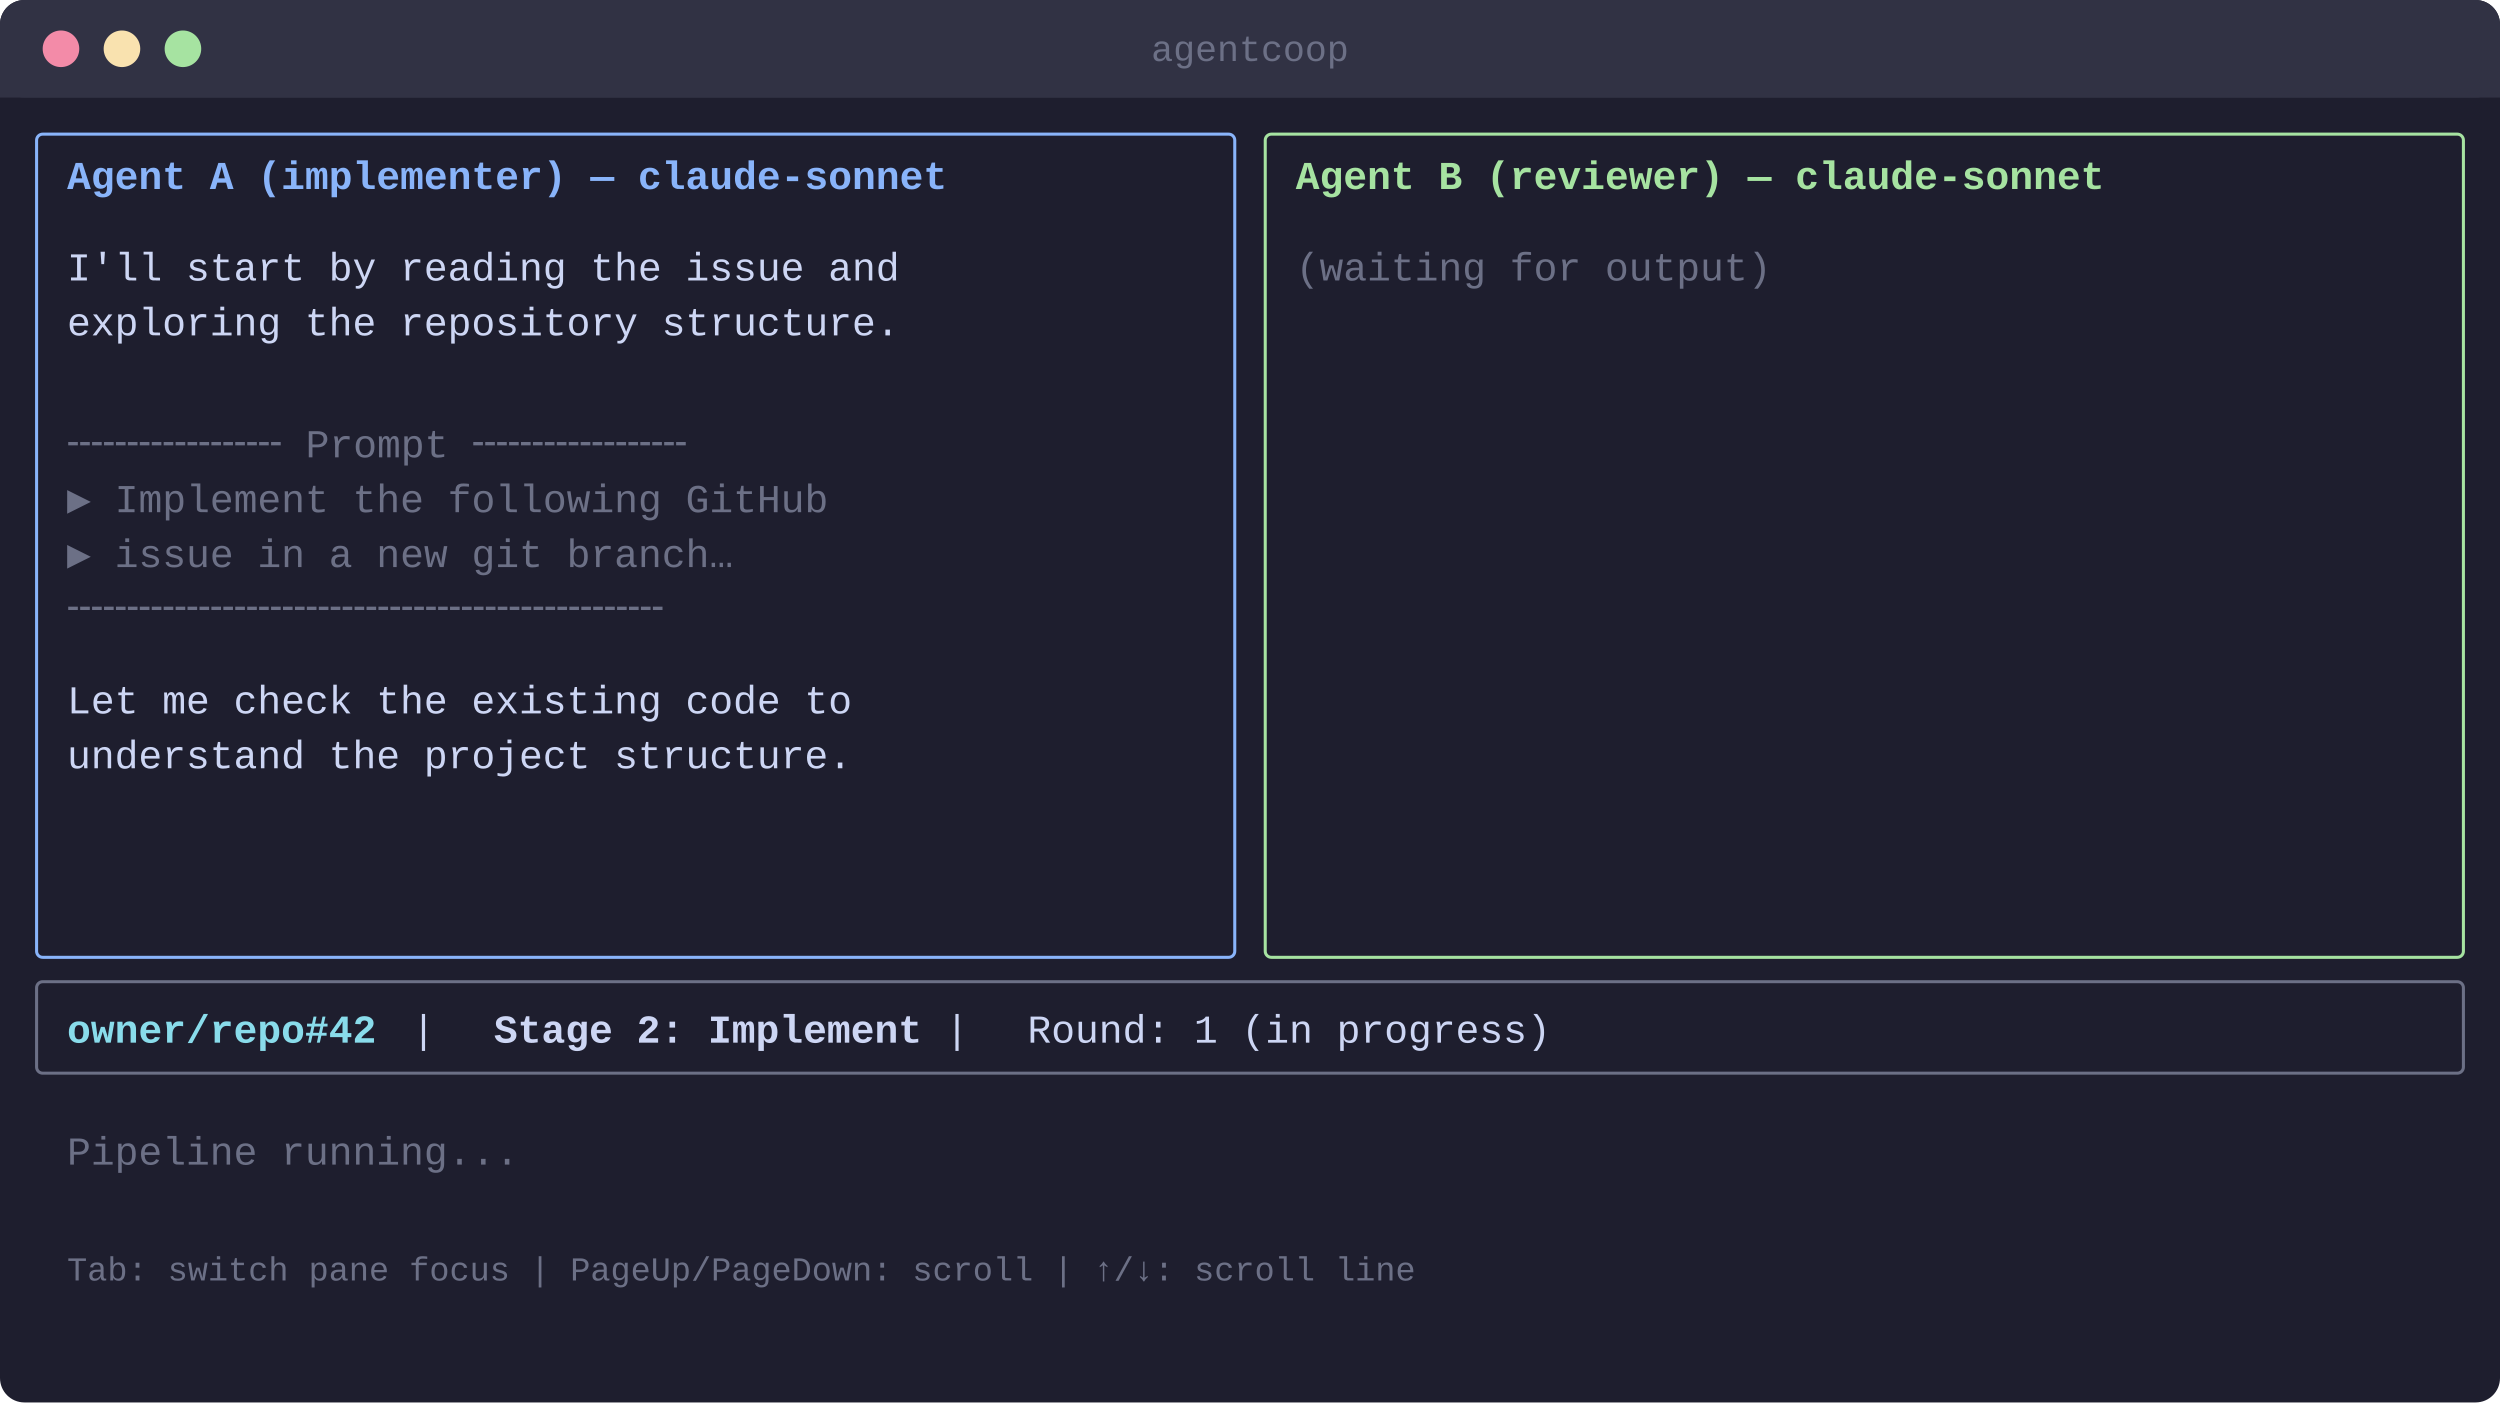
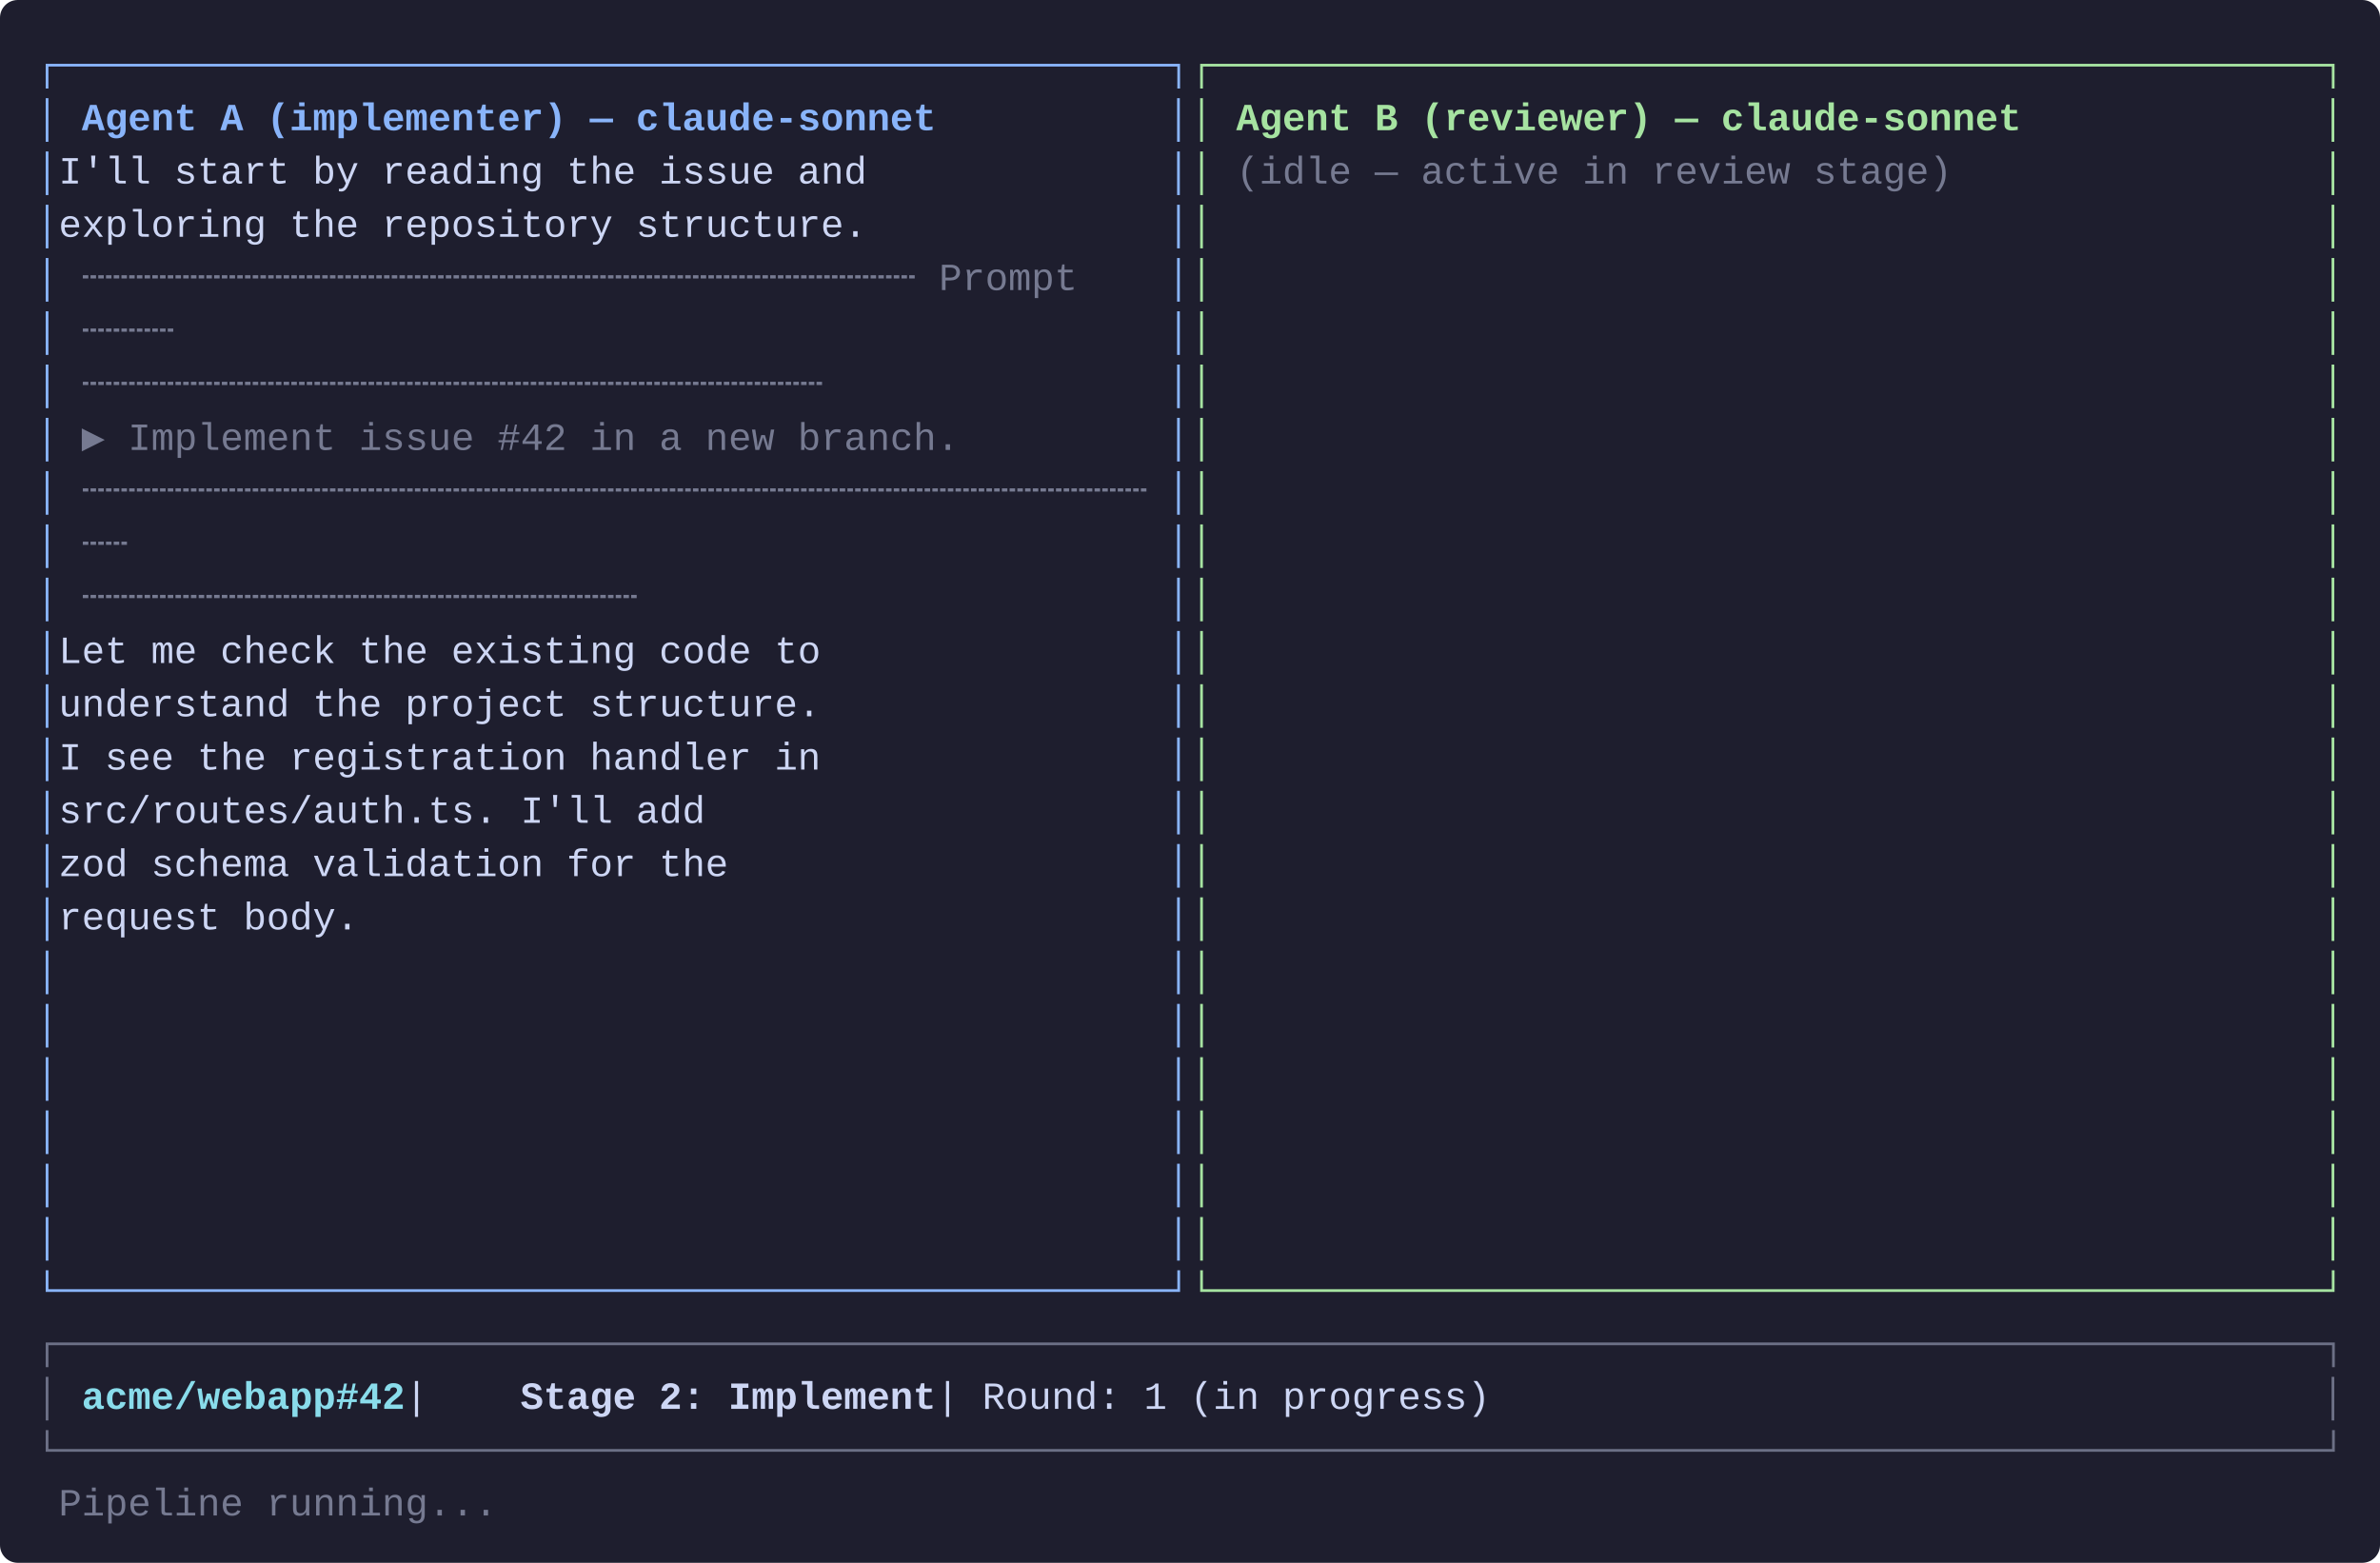
- <svg xmlns="http://www.w3.org/2000/svg" width="820" height="460" viewBox="0 0 820 460" font-family="'SFMono-Regular','Menlo','Monaco','Consolas','Liberation Mono','Courier New',monospace" font-size="13">
-   <defs>
-     <style>
-       .bg { fill: #1e1e2e; }
-       .titlebar { fill: #313244; }
-       .text { fill: #cdd6f4; }
-       .dim { fill: #6c7086; }
-       .cyan { fill: #89dceb; }
-       .blue { fill: #89b4fa; }
-       .green { fill: #a6e3a1; }
-       .bold { font-weight: bold; }
-       .border { fill: none; stroke: #6c7086; stroke-width: 1; }
-       .border-blue { fill: none; stroke: #89b4fa; stroke-width: 1; }
-       .border-green { fill: none; stroke: #a6e3a1; stroke-width: 1; }
-       .border-gray { fill: none; stroke: #6c7086; stroke-width: 1; }
-     </style>
-   </defs>
-   <rect class="bg" width="820" height="460" rx="8" />
-   <rect class="titlebar" width="820" height="32" rx="8" />
-   <rect class="titlebar" y="24" width="820" height="8" />
-   <circle cx="20" cy="16" r="6" fill="#f38ba8" />
-   <circle cx="40" cy="16" r="6" fill="#f9e2af" />
-   <circle cx="60" cy="16" r="6" fill="#a6e3a1" />
-   <text x="410" y="20" text-anchor="middle" class="dim" font-size="12">agentcoop</text>
-   <rect x="12" y="44" width="393" height="270" class="border-blue" rx="2" />
-   <text x="22" y="62" class="blue bold">Agent A (implementer) — claude-sonnet</text>
-   <text x="22" y="92" class="text">I'll start by reading the issue and</text>
-   <text x="22" y="110" class="text">exploring the repository structure.</text>
-   <text x="22" y="150" class="dim">╌╌╌╌╌╌╌╌╌ Prompt ╌╌╌╌╌╌╌╌╌</text>
-   <text x="22" y="168" class="dim">▶ Implement the following GitHub</text>
-   <text x="22" y="186" class="dim">▶ issue in a new git branch…</text>
-   <text x="22" y="204" class="dim">╌╌╌╌╌╌╌╌╌╌╌╌╌╌╌╌╌╌╌╌╌╌╌╌╌</text>
-   <text x="22" y="234" class="text">Let me check the existing code to</text>
-   <text x="22" y="252" class="text">understand the project structure.</text>
-   <rect x="415" y="44" width="393" height="270" class="border-green" rx="2" />
-   <text x="425" y="62" class="green bold">Agent B (reviewer) — claude-sonnet</text>
-   <text x="425" y="92" class="dim">(waiting for output)</text>
-   <rect x="12" y="322" width="796" height="30" class="border-gray" rx="2" />
-   <text x="22" y="342" class="cyan bold">owner/repo#42</text>
-   <text x="135" y="342" class="text">  |  </text>
-   <text x="162" y="342" class="text bold">Stage 2: Implement</text>
-   <text x="310" y="342" class="text">  |  </text>
-   <text x="337" y="342" class="text">Round: 1 (in progress)</text>
-   <rect x="12" y="360" width="796" height="30" rx="2" fill="none" />
-   <text x="22" y="382" class="dim">Pipeline running...</text>
-   <text x="22" y="420" class="dim" font-size="11">Tab: switch pane focus | PageUp/PageDown: scroll | ↑/↓: scroll line</text>
+ <svg xmlns="http://www.w3.org/2000/svg" font-family="'SFMono-Regular','Menlo','Monaco','Consolas','Liberation Mono','Courier New',monospace" font-size="13" width="804" height="528" viewBox="0 0 804 528">
+   <rect width="804" height="528" fill="#1e1e2e" rx="6" />
+   <text x="12.0" y="26" fill="#89b4fa">┌────────────────────────────────────────────────┐</text>
+   <text x="402.0" y="26" fill="#a6e3a1">┌────────────────────────────────────────────────┐</text>
+   <text x="12.0" y="44" fill="#89b4fa">│</text>
+   <text x="27.6" y="44" fill="#89b4fa" font-weight="bold">Agent A (implementer) — claude-sonnet</text>
+   <text x="394.2" y="44" fill="#89b4fa">│</text>
+   <text x="402.0" y="44" fill="#a6e3a1">│</text>
+   <text x="417.6" y="44" fill="#a6e3a1" font-weight="bold">Agent B (reviewer) — claude-sonnet</text>
+   <text x="784.2" y="44" fill="#a6e3a1">│</text>
+   <text x="12.0" y="62" fill="#89b4fa">│</text>
+   <text x="19.8" y="62" fill="#cdd6f4"> I'll start by reading the issue and            </text>
+   <text x="394.2" y="62" fill="#89b4fa">│</text>
+   <text x="402.0" y="62" fill="#a6e3a1">│</text>
+   <text x="417.6" y="62" fill="#cdd6f4" opacity="0.5">(idle — active in review stage)</text>
+   <text x="784.2" y="62" fill="#a6e3a1">│</text>
+   <text x="12.0" y="80" fill="#89b4fa">│</text>
+   <text x="19.8" y="80" fill="#cdd6f4"> exploring the repository structure.            </text>
+   <text x="394.2" y="80" fill="#89b4fa">│</text>
+   <text x="402.0" y="80" fill="#a6e3a1">│</text>
+   <text x="784.2" y="80" fill="#a6e3a1">│</text>
+   <text x="12.0" y="98" fill="#89b4fa">│</text>
+   <text x="27.6" y="98" fill="#cdd6f4" opacity="0.5">┄┄┄┄┄┄┄┄┄┄┄┄┄┄┄┄┄┄┄┄┄┄┄┄┄┄┄┄┄┄┄┄┄┄┄┄ Prompt </text>
+   <text x="394.2" y="98" fill="#89b4fa">│</text>
+   <text x="402.0" y="98" fill="#a6e3a1">│</text>
+   <text x="784.2" y="98" fill="#a6e3a1">│</text>
+   <text x="12.0" y="116" fill="#89b4fa">│</text>
+   <text x="27.6" y="116" fill="#cdd6f4" opacity="0.5">┄┄┄┄</text>
+   <text x="394.2" y="116" fill="#89b4fa">│</text>
+   <text x="402.0" y="116" fill="#a6e3a1">│</text>
+   <text x="784.2" y="116" fill="#a6e3a1">│</text>
+   <text x="12.0" y="134" fill="#89b4fa">│</text>
+   <text x="27.6" y="134" fill="#cdd6f4" opacity="0.5">┄┄┄┄┄┄┄┄┄┄┄┄┄┄┄┄┄┄┄┄┄┄┄┄┄┄┄┄┄┄┄┄</text>
+   <text x="394.2" y="134" fill="#89b4fa">│</text>
+   <text x="402.0" y="134" fill="#a6e3a1">│</text>
+   <text x="784.2" y="134" fill="#a6e3a1">│</text>
+   <text x="12.0" y="152" fill="#89b4fa">│</text>
+   <text x="27.6" y="152" fill="#cdd6f4" opacity="0.5">▶ Implement issue #42 in a new branch.</text>
+   <text x="394.2" y="152" fill="#89b4fa">│</text>
+   <text x="402.0" y="152" fill="#a6e3a1">│</text>
+   <text x="784.2" y="152" fill="#a6e3a1">│</text>
+   <text x="12.0" y="170" fill="#89b4fa">│</text>
+   <text x="27.6" y="170" fill="#cdd6f4" opacity="0.5">┄┄┄┄┄┄┄┄┄┄┄┄┄┄┄┄┄┄┄┄┄┄┄┄┄┄┄┄┄┄┄┄┄┄┄┄┄┄┄┄┄┄┄┄┄┄</text>
+   <text x="394.2" y="170" fill="#89b4fa">│</text>
+   <text x="402.0" y="170" fill="#a6e3a1">│</text>
+   <text x="784.2" y="170" fill="#a6e3a1">│</text>
+   <text x="12.0" y="188" fill="#89b4fa">│</text>
+   <text x="27.6" y="188" fill="#cdd6f4" opacity="0.5">┄┄</text>
+   <text x="394.2" y="188" fill="#89b4fa">│</text>
+   <text x="402.0" y="188" fill="#a6e3a1">│</text>
+   <text x="784.2" y="188" fill="#a6e3a1">│</text>
+   <text x="12.0" y="206" fill="#89b4fa">│</text>
+   <text x="27.6" y="206" fill="#cdd6f4" opacity="0.5">┄┄┄┄┄┄┄┄┄┄┄┄┄┄┄┄┄┄┄┄┄┄┄┄</text>
+   <text x="394.2" y="206" fill="#89b4fa">│</text>
+   <text x="402.0" y="206" fill="#a6e3a1">│</text>
+   <text x="784.2" y="206" fill="#a6e3a1">│</text>
+   <text x="12.0" y="224" fill="#89b4fa">│</text>
+   <text x="19.8" y="224" fill="#cdd6f4"> Let me check the existing code to              </text>
+   <text x="394.2" y="224" fill="#89b4fa">│</text>
+   <text x="402.0" y="224" fill="#a6e3a1">│</text>
+   <text x="784.2" y="224" fill="#a6e3a1">│</text>
+   <text x="12.0" y="242" fill="#89b4fa">│</text>
+   <text x="19.8" y="242" fill="#cdd6f4"> understand the project structure.              </text>
+   <text x="394.2" y="242" fill="#89b4fa">│</text>
+   <text x="402.0" y="242" fill="#a6e3a1">│</text>
+   <text x="784.2" y="242" fill="#a6e3a1">│</text>
+   <text x="12.0" y="260" fill="#89b4fa">│</text>
+   <text x="19.8" y="260" fill="#cdd6f4"> I see the registration handler in              </text>
+   <text x="394.2" y="260" fill="#89b4fa">│</text>
+   <text x="402.0" y="260" fill="#a6e3a1">│</text>
+   <text x="784.2" y="260" fill="#a6e3a1">│</text>
+   <text x="12.0" y="278" fill="#89b4fa">│</text>
+   <text x="19.8" y="278" fill="#cdd6f4"> src/routes/auth.ts. I'll add                   </text>
+   <text x="394.2" y="278" fill="#89b4fa">│</text>
+   <text x="402.0" y="278" fill="#a6e3a1">│</text>
+   <text x="784.2" y="278" fill="#a6e3a1">│</text>
+   <text x="12.0" y="296" fill="#89b4fa">│</text>
+   <text x="19.8" y="296" fill="#cdd6f4"> zod schema validation for the                  </text>
+   <text x="394.2" y="296" fill="#89b4fa">│</text>
+   <text x="402.0" y="296" fill="#a6e3a1">│</text>
+   <text x="784.2" y="296" fill="#a6e3a1">│</text>
+   <text x="12.0" y="314" fill="#89b4fa">│</text>
+   <text x="19.8" y="314" fill="#cdd6f4"> request body.                                  </text>
+   <text x="394.2" y="314" fill="#89b4fa">│</text>
+   <text x="402.0" y="314" fill="#a6e3a1">│</text>
+   <text x="784.2" y="314" fill="#a6e3a1">│</text>
+   <text x="12.0" y="332" fill="#89b4fa">│</text>
+   <text x="394.2" y="332" fill="#89b4fa">│</text>
+   <text x="402.0" y="332" fill="#a6e3a1">│</text>
+   <text x="784.2" y="332" fill="#a6e3a1">│</text>
+   <text x="12.0" y="350" fill="#89b4fa">│</text>
+   <text x="394.2" y="350" fill="#89b4fa">│</text>
+   <text x="402.0" y="350" fill="#a6e3a1">│</text>
+   <text x="784.2" y="350" fill="#a6e3a1">│</text>
+   <text x="12.0" y="368" fill="#89b4fa">│</text>
+   <text x="394.2" y="368" fill="#89b4fa">│</text>
+   <text x="402.0" y="368" fill="#a6e3a1">│</text>
+   <text x="784.2" y="368" fill="#a6e3a1">│</text>
+   <text x="12.0" y="386" fill="#89b4fa">│</text>
+   <text x="394.2" y="386" fill="#89b4fa">│</text>
+   <text x="402.0" y="386" fill="#a6e3a1">│</text>
+   <text x="784.2" y="386" fill="#a6e3a1">│</text>
+   <text x="12.0" y="404" fill="#89b4fa">│</text>
+   <text x="394.2" y="404" fill="#89b4fa">│</text>
+   <text x="402.0" y="404" fill="#a6e3a1">│</text>
+   <text x="784.2" y="404" fill="#a6e3a1">│</text>
+   <text x="12.0" y="422" fill="#89b4fa">│</text>
+   <text x="394.2" y="422" fill="#89b4fa">│</text>
+   <text x="402.0" y="422" fill="#a6e3a1">│</text>
+   <text x="784.2" y="422" fill="#a6e3a1">│</text>
+   <text x="12.0" y="440" fill="#89b4fa">└────────────────────────────────────────────────┘</text>
+   <text x="402.0" y="440" fill="#a6e3a1">└────────────────────────────────────────────────┘</text>
+   <text x="12.0" y="458" fill="#6c7086">┌──────────────────────────────────────────────────────────────────────────────────────────────────┐</text>
+   <text x="12.0" y="476" fill="#6c7086">│</text>
+   <text x="27.6" y="476" fill="#89dceb" font-weight="bold">acme/webapp#42</text>
+   <text x="136.8" y="476" fill="#cdd6f4">  |  </text>
+   <text x="175.8" y="476" fill="#cdd6f4" font-weight="bold">Stage 2: Implement</text>
+   <text x="316.2" y="476" fill="#cdd6f4">  |  Round: 1 (in progress)                                 </text>
+   <text x="784.2" y="476" fill="#6c7086">│</text>
+   <text x="12.0" y="494" fill="#6c7086">└──────────────────────────────────────────────────────────────────────────────────────────────────┘</text>
+   <text x="19.8" y="512" fill="#cdd6f4" opacity="0.5">Pipeline running...</text>
</svg>
